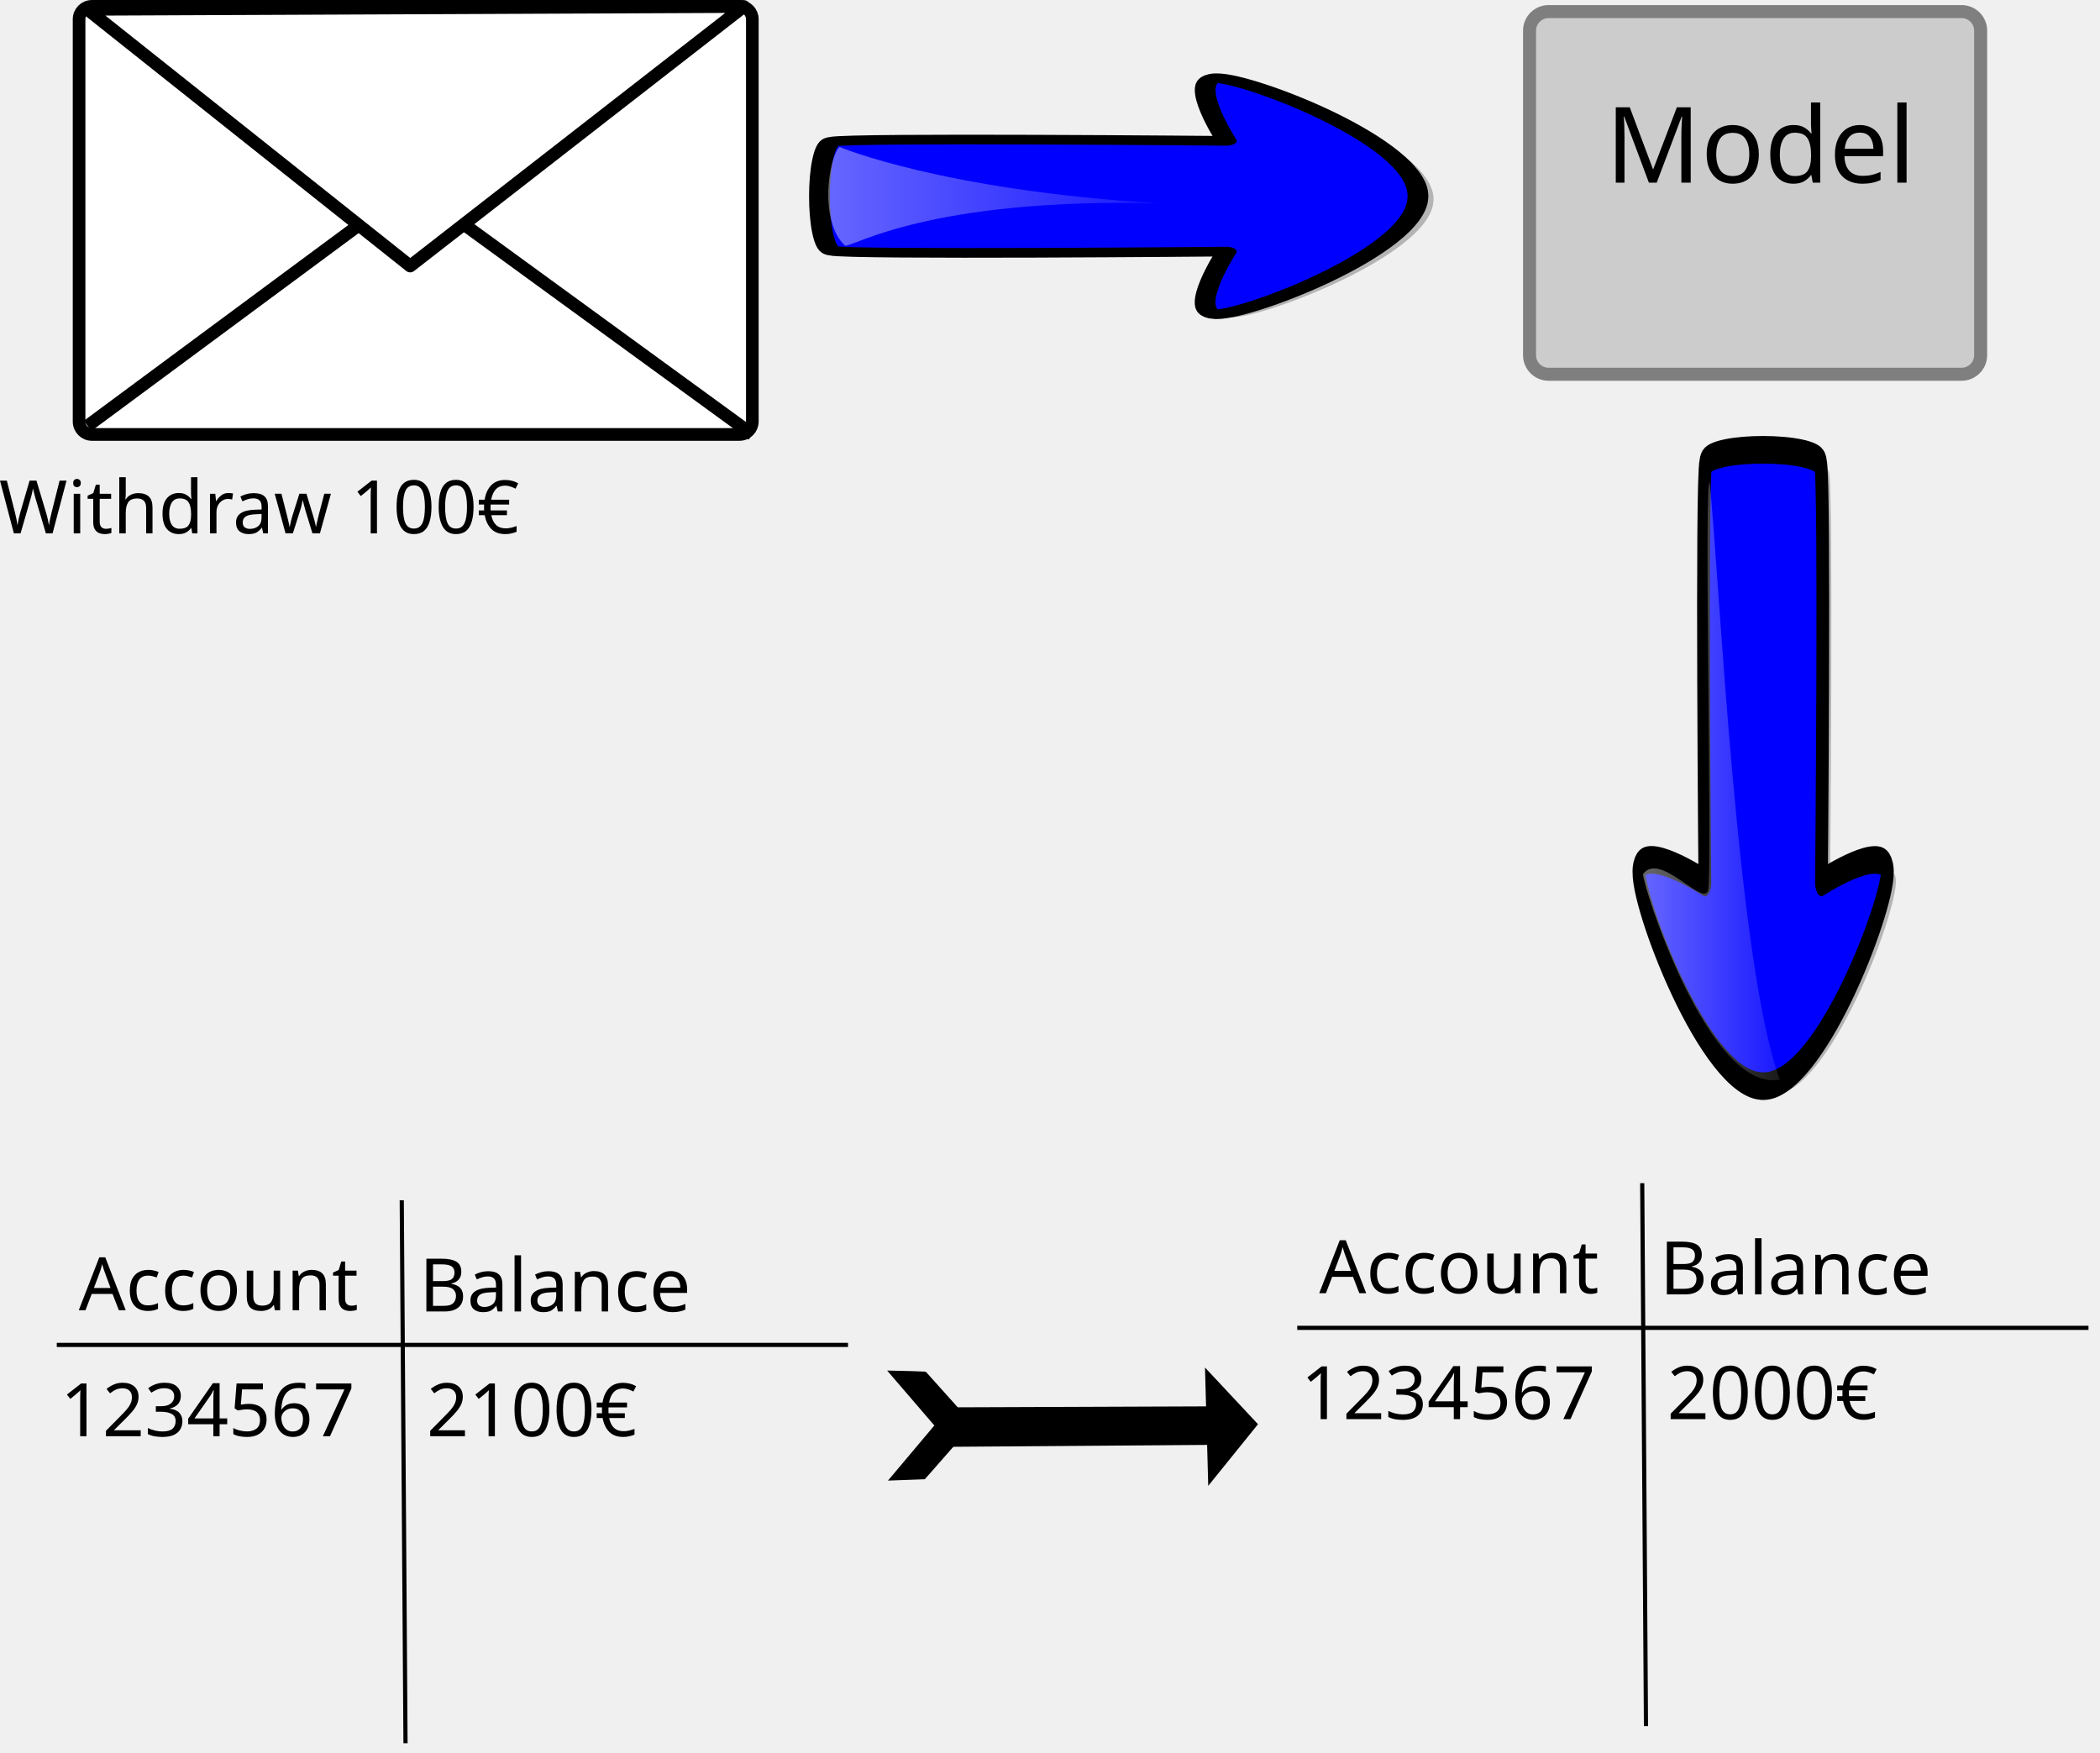
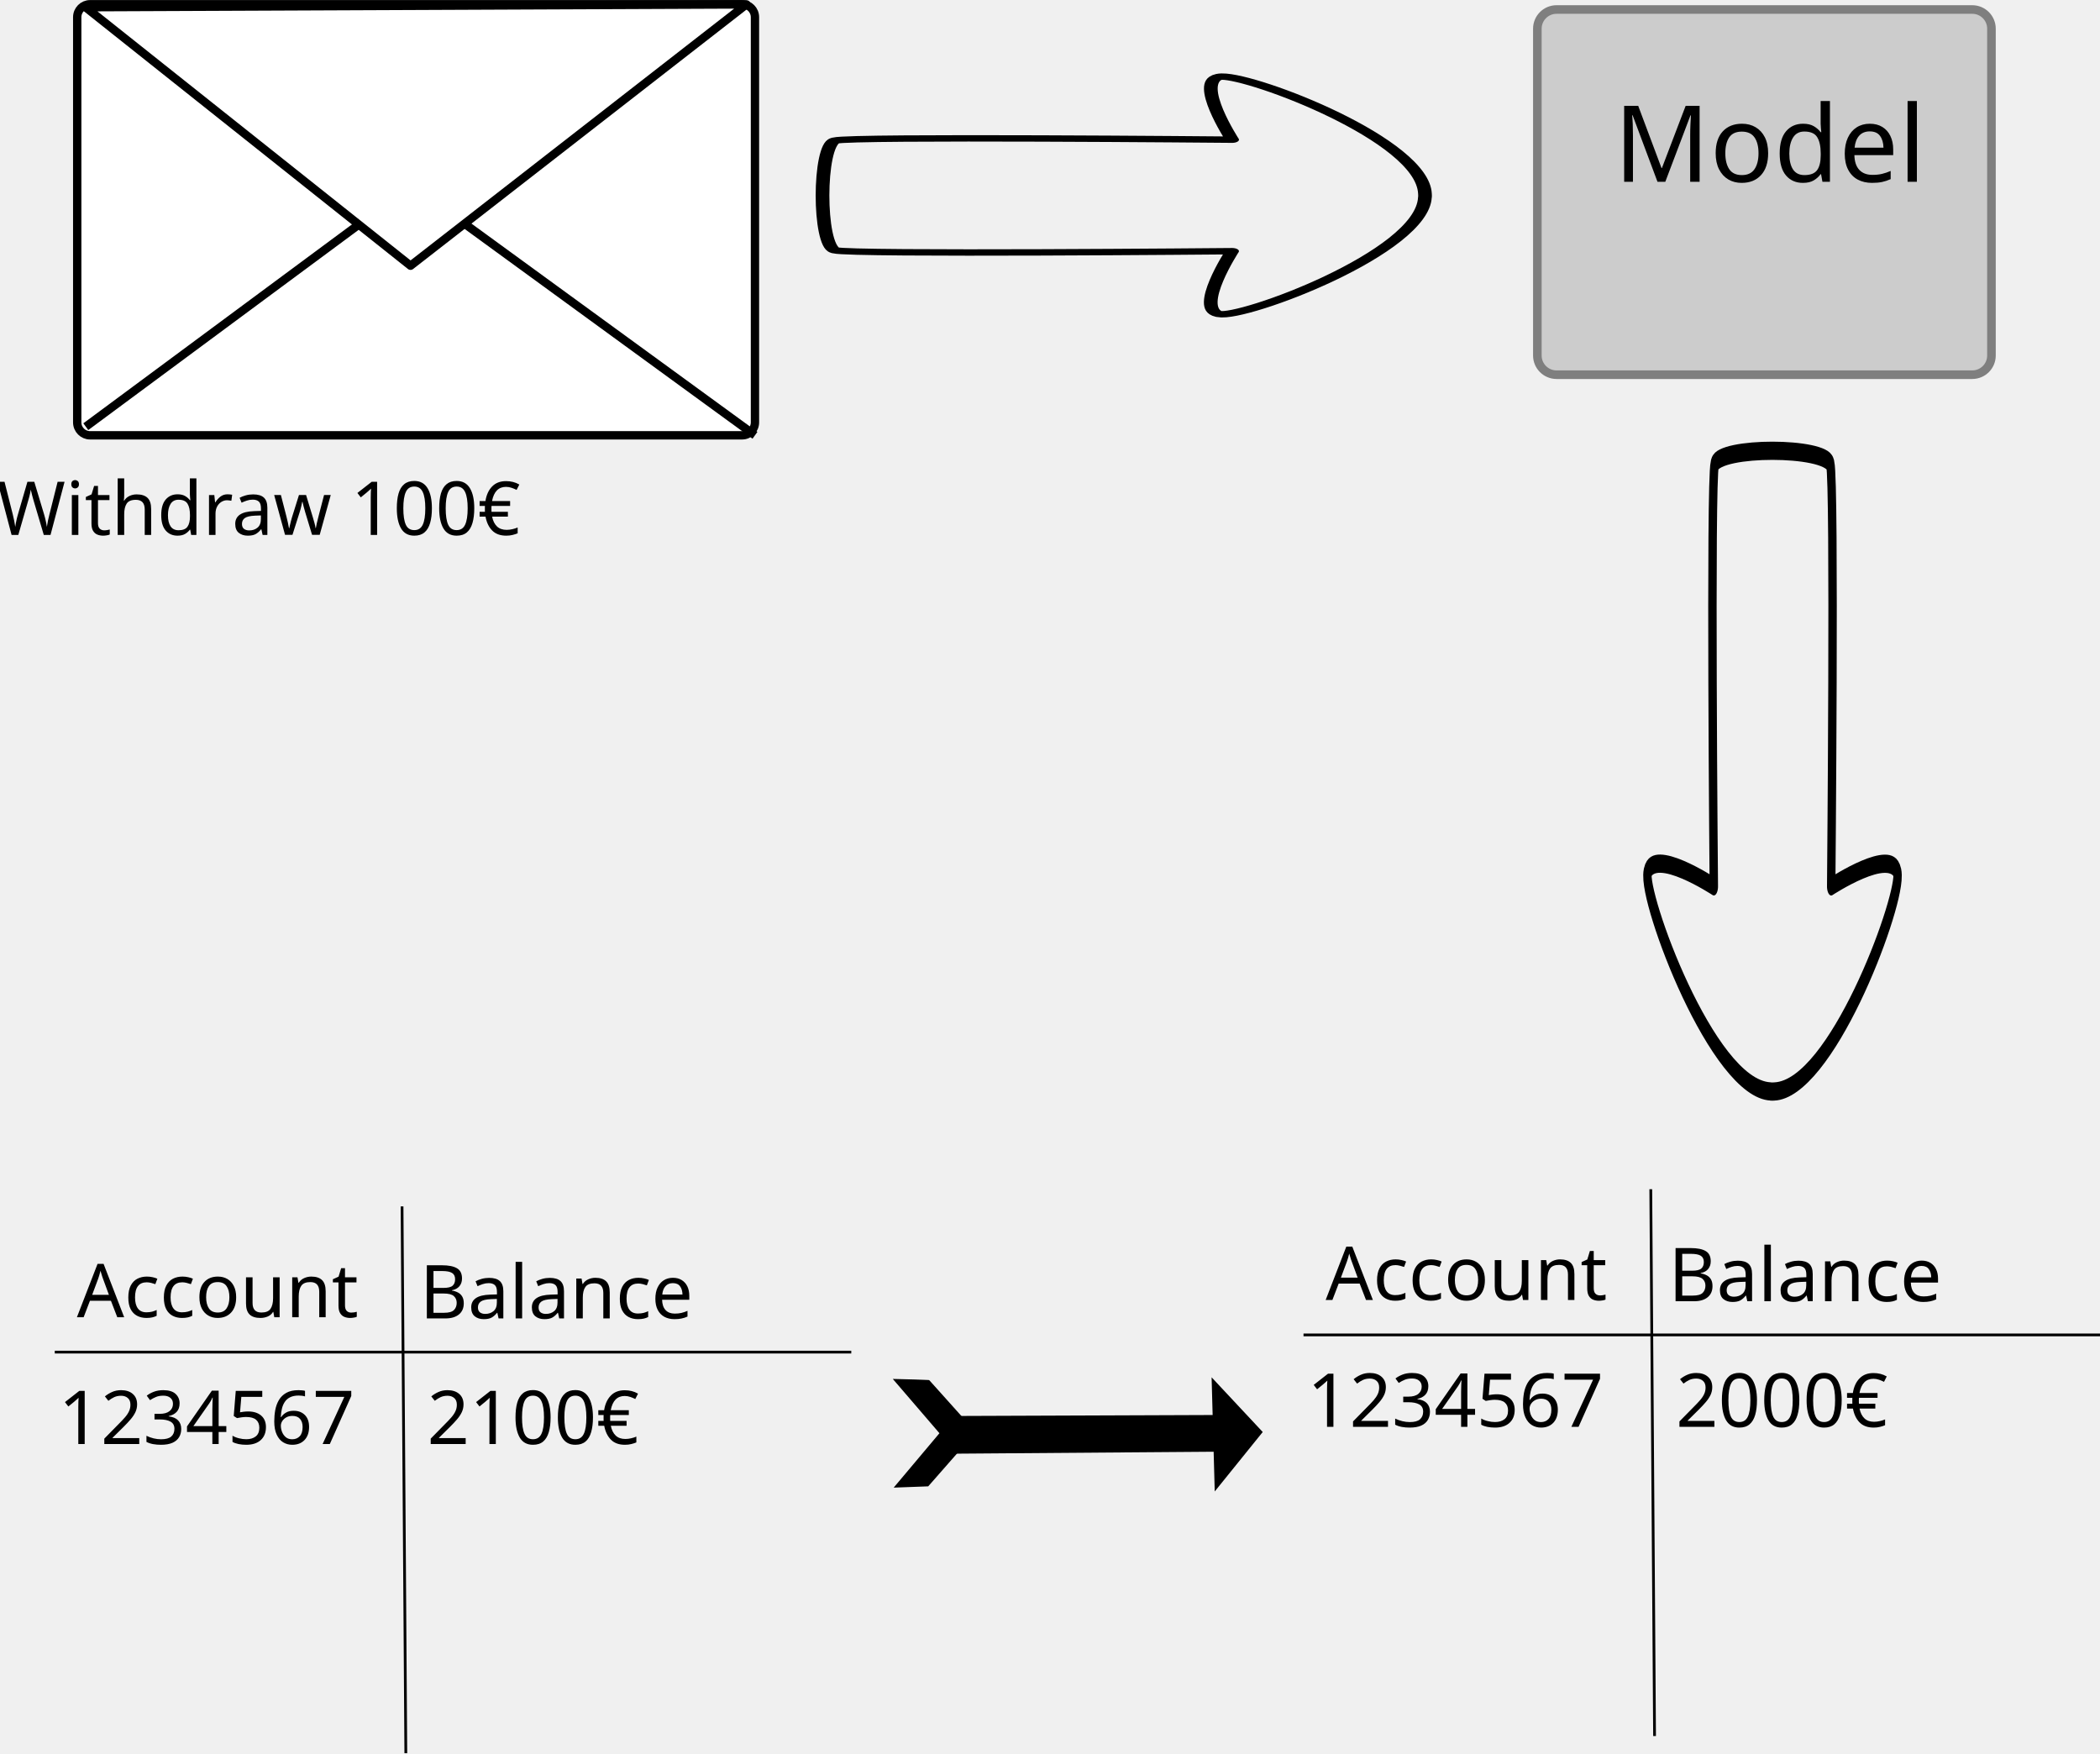
- <svg xmlns="http://www.w3.org/2000/svg" xmlns:xlink="http://www.w3.org/1999/xlink" width="504.174" height="420.686" id="svg5469" version="1.1">
+ <svg xmlns="http://www.w3.org/2000/svg" xmlns:xlink="http://www.w3.org/1999/xlink" width="764.18" height="637.966" id="svg5469" version="1.1">
  <defs id="defs5471">
    <linearGradient y2="0.461" y1="0.461" xlink:href="#linearGradient650" x2="1.167" x1="1.222" spreadMethod="repeat" id="linearGradient654" gradientUnits="objectBoundingBox" />
    <linearGradient y2="0.539" y1="0.531" xlink:href="#linearGradient650" x2="1.167" x1="1" spreadMethod="repeat" id="linearGradient653" gradientUnits="objectBoundingBox" />
    <linearGradient id="linearGradient650">
      <stop style="stop-color:#000;stop-opacity:1;" offset="0" id="stop651" />
      <stop style="stop-color:#fff;stop-opacity:1;" offset="1" id="stop652" />
    </linearGradient>
    <linearGradient xlink:href="#linearGradient900" id="linearGradient907" />
    <linearGradient xlink:href="#linearGradient900" id="linearGradient906" />
    <linearGradient xlink:href="#linearGradient900" id="linearGradient905" />
    <linearGradient xlink:href="#linearGradient900" id="linearGradient904" />
    <linearGradient xlink:href="#linearGradient900" id="linearGradient903" />
    <linearGradient id="linearGradient900">
      <stop style="stop-color:#000;stop-opacity:1;" offset="0" id="stop901" />
      <stop style="stop-color:#fff;stop-opacity:1;" offset="1" id="stop902" />
    </linearGradient>
    <linearGradient xlink:href="#linearGradient834" id="linearGradient837" gradientTransform="scale(1.246039,0.802543)" x1="36.459" y1="219.687" x2="232.141" y2="219.687" gradientUnits="userSpaceOnUse" />
    <linearGradient id="linearGradient834">
      <stop style="stop-color:#ffffff;stop-opacity:0.4;" offset="0" id="stop835" />
      <stop style="stop-color:#ffffff;stop-opacity:0.1;" offset="1" id="stop836" />
    </linearGradient>
    <linearGradient xlink:href="#linearGradient834-1" id="linearGradient837-4" gradientTransform="scale(0.7043597,1.419729)" x1="112.419" y1="39.276" x2="405.771" y2="39.276" gradientUnits="userSpaceOnUse" />
    <linearGradient id="linearGradient834-1">
      <stop style="stop-color:#ffffff;stop-opacity:0.4;" offset="0" id="stop835-5" />
      <stop style="stop-color:#ffffff;stop-opacity:0.1;" offset="1" id="stop836-8" />
    </linearGradient>
  </defs>
-   <g id="layer1" transform="translate(95.0181,-140.4726)">
-     <rect y="143.253" x="272.201" width="108.301" style="fill:#cccccc;fill-opacity:1;fill-rule:evenodd;stroke:#7f7f7f;stroke-width:3.125;stroke-linejoin:round;stroke-opacity:1;stroke-dasharray:none" rx="4.577" id="rect839" height="87.077" />
-     <g id="layer1-8" transform="matrix(1.261628,0,0,1.267507,-114.1785,77.32523)">
+   <g id="layer1" transform="translate(357.6807,-140.8778)">
+     <rect y="144.336" x="201.755" width="165.246" style="fill:#cccccc;fill-opacity:1;fill-rule:evenodd;stroke:#7f7f7f;stroke-width:3.125;stroke-linejoin:round;stroke-opacity:1;stroke-dasharray:none" rx="6.983" id="rect839" height="132.888" />
+     <g id="layer1-8" transform="matrix(1.924997,0,0,1.93434,-387.7842,43.72435)">
      <g transform="matrix(0.810875,0,0,0.810875,5.90968,-403.3576)" id="g2423">
-         <rect y="560.362" x="30" width="158" style="fill:#ffffff;fill-opacity:1;stroke:#000000;stroke-width:2.965;stroke-linecap:round;stroke-linejoin:round;stroke-miterlimit:4;stroke-opacity:1;stroke-dasharray:none;stroke-dashoffset:0" ry="3" rx="3" id="rect2398" height="100" />
-         <path style="fill:none;stroke:#000000;stroke-width:2.965;stroke-linecap:butt;stroke-linejoin:round;stroke-miterlimit:4;stroke-opacity:1;stroke-dasharray:none" id="path2400" d="m 32,658.362 76,-56 80,58" />
-         <path style="fill:#ffffff;fill-opacity:1;fill-rule:evenodd;stroke:#000000;stroke-width:2.965;stroke-linecap:butt;stroke-linejoin:round;stroke-miterlimit:4;stroke-opacity:1;stroke-dasharray:none" id="path2402" d="M 31.935,561.05 107.704,621.018 186,560.395 31.935,561.05 z" />
+         <rect y="560.362" x="30" width="158" style="fill:#ffffff;fill-opacity:1;stroke:#000000;stroke-width:1.943;stroke-linecap:round;stroke-linejoin:round;stroke-miterlimit:4;stroke-opacity:1;stroke-dasharray:none;stroke-dashoffset:0" ry="3" rx="3" id="rect2398" height="100" />
+         <path style="fill:none;stroke:#000000;stroke-width:1.943;stroke-linecap:butt;stroke-linejoin:round;stroke-miterlimit:4;stroke-opacity:1;stroke-dasharray:none" id="path2400" d="m 32,658.362 76,-56 80,58" />
+         <path style="fill:#ffffff;fill-opacity:1;fill-rule:evenodd;stroke:#000000;stroke-width:1.943;stroke-linecap:butt;stroke-linejoin:round;stroke-miterlimit:4;stroke-opacity:1;stroke-dasharray:none" id="path2402" d="M 31.935,561.05 107.704,621.018 186,560.395 31.935,561.05 z" />
      </g>
    </g>
-     <text xml:space="preserve" style="font-size:25.291px;font-style:normal;font-variant:normal;font-weight:normal;font-stretch:normal;line-height:125%;letter-spacing:0px;word-spacing:0px;fill:#000000;fill-opacity:1;stroke:none;font-family:Kedage;-inkscape-font-specification:Kedage" x="291.131" y="183.909" id="text6439" transform="scale(0.9976783,1.002327)">
-       <tspan id="tspan6441" x="291.131" y="183.909">Model</tspan>
+     <text xml:space="preserve" style="font-size:38.593px;font-style:normal;font-variant:normal;font-weight:normal;font-stretch:normal;line-height:125%;letter-spacing:0px;word-spacing:0px;fill:#000000;fill-opacity:1;stroke:none;font-family:Kedage;-inkscape-font-specification:Kedage" x="230.164" y="206.534" id="text6439" transform="scale(0.997582,1.002424)">
+       <tspan id="tspan6441" x="230.164" y="206.534">Model</tspan>
    </text>
-     <text xml:space="preserve" style="font-size:12.646px;font-style:normal;font-variant:normal;font-weight:normal;font-stretch:normal;line-height:125%;letter-spacing:0px;word-spacing:0px;fill:#000000;fill-opacity:1;stroke:none;font-family:Kedage;-inkscape-font-specification:Kedage" x="-95.464" y="267.912" id="text6443" transform="scale(0.9976783,1.002327)">
-       <tspan id="tspan6445" x="-95.464" y="267.912" style="font-size:17.704px;font-style:normal;font-variant:normal;font-weight:normal;font-stretch:normal;font-family:Verdana;-inkscape-font-specification:Verdana">Withdraw 100€</tspan>
+     <text xml:space="preserve" style="font-size:19.297px;font-style:normal;font-variant:normal;font-weight:normal;font-stretch:normal;line-height:125%;letter-spacing:0px;word-spacing:0px;fill:#000000;fill-opacity:1;stroke:none;font-family:Kedage;-inkscape-font-specification:Kedage" x="-359.761" y="334.719" id="text6443" transform="scale(0.997582,1.002424)">
+       <tspan id="tspan6445" x="-359.761" y="334.719" style="font-size:27.015px;font-style:normal;font-variant:normal;font-weight:normal;font-stretch:normal;font-family:Verdana;-inkscape-font-specification:Verdana">Withdraw 100€</tspan>
    </text>
    <text xml:space="preserve" style="font-size:10px;font-style:normal;font-variant:normal;font-weight:normal;font-stretch:normal;line-height:125%;letter-spacing:0px;word-spacing:0px;fill:#000000;fill-opacity:1;stroke:none;font-family:Kedage;-inkscape-font-specification:Kedage" x="53.571" y="320.773" id="text6551" transform="translate(4.523429,132.4536)">
      <tspan id="tspan6553" x="53.571" y="320.773" />
    </text>
-     <g transform="matrix(0.2038686,0,0,0.2322495,112.3809,428.1744)" id="g652">
-       <path transform="matrix(0.909639,0,0,1,39.7323,0)" style="fill:#000000;fill-opacity:1;fill-rule:evenodd;stroke:#000000;stroke-width:4.596pt;stroke-linecap:butt;stroke-linejoin:miter;stroke-opacity:1" id="path648" d="m 68.249,219.171 371.455,-1.119 0,33.566 -371.455,2.237 0,-34.684 z" />
-       <path style="fill:#000000;fill-opacity:1;fill-rule:evenodd;stroke:#000000;stroke-width:4.596pt;stroke-linecap:butt;stroke-linejoin:miter;stroke-opacity:1" id="path649" d="m 405.02,182.249 54.823,51.467 -51.466,55.942 -3.357,-107.409 z" />
-       <path style="fill:#000000;fill-opacity:1;fill-rule:evenodd;stroke:#000000;stroke-width:4.596pt;stroke-linecap:butt;stroke-linejoin:miter;stroke-opacity:1" id="path650" d="m 34.684,181.13 52.586,53.705 -51.467,53.704 34.684,-1.119 53.704,-53.704 -52.585,-51.467 c 1.119,0 -33.565,-1.119 -36.922,-1.119 z" />
+     <g transform="matrix(0.3110636,0,0,0.3544356,-42.09895,579.1548)" id="g652" style="fill:#000000">
+       <path transform="matrix(0.909639,0,0,1,39.7323,0)" style="fill:#000000;fill-opacity:1;fill-rule:evenodd;stroke:#000000;stroke-width:3.012pt;stroke-linecap:butt;stroke-linejoin:miter;stroke-opacity:1" id="path648" d="m 68.249,219.171 371.455,-1.119 0,33.566 -371.455,2.237 0,-34.684 z" />
+       <path style="fill:#000000;fill-opacity:1;fill-rule:evenodd;stroke:#000000;stroke-width:3.012pt;stroke-linecap:butt;stroke-linejoin:miter;stroke-opacity:1" id="path649" d="m 405.02,182.249 54.823,51.467 -51.466,55.942 -3.357,-107.409 z" />
+       <path style="fill:#000000;fill-opacity:1;fill-rule:evenodd;stroke:#000000;stroke-width:3.012pt;stroke-linecap:butt;stroke-linejoin:miter;stroke-opacity:1" id="path650" d="m 34.684,181.13 52.586,53.705 -51.467,53.704 34.684,-1.119 53.704,-53.704 -52.585,-51.467 c 1.119,0 -33.565,-1.119 -36.922,-1.119 z" />
    </g>
    <flowRoot xml:space="preserve" id="flowRoot6693" style="font-size:10px;font-style:normal;font-variant:normal;font-weight:normal;font-stretch:normal;line-height:125%;letter-spacing:0px;word-spacing:0px;fill:#000000;fill-opacity:1;stroke:none;font-family:Kedage;-inkscape-font-specification:Kedage">
      <flowRegion id="flowRegion6695">
        <rect id="rect6697" width="255.714" height="77.143" x="261.429" y="384.345" />
      </flowRegion>
      <flowPara id="flowPara6699" />
    </flowRoot>
-     <path style="fill:none;stroke:#000000;stroke-width:1px;stroke-linecap:butt;stroke-linejoin:miter;stroke-opacity:1" d="m 1.436,428.643 0.901,130.372" id="path5708" />
-     <path style="fill:none;stroke:#000000;stroke-width:1px;stroke-linecap:butt;stroke-linejoin:miter;stroke-opacity:1" d="m -81.386,463.379 189.96,0" id="path5710" />
-     <text xml:space="preserve" style="font-size:12.646px;font-style:normal;font-variant:normal;font-weight:normal;font-stretch:normal;line-height:125%;letter-spacing:0px;word-spacing:0px;fill:#000000;fill-opacity:1;stroke:none;font-family:Verdana;-inkscape-font-specification:Verdana" x="-76.281" y="454.001" id="text5712" transform="scale(0.9976783,1.002327)">
-       <tspan id="tspan5714" x="-76.281" y="454.001" style="font-size:17.704px">Account</tspan>
+     <path style="fill:none;stroke:#000000;stroke-width:1px;stroke-linecap:butt;stroke-linejoin:miter;stroke-opacity:1" d="m -211.379,579.87 1.375,198.961" id="path5708" />
+     <path style="fill:none;stroke:#000000;stroke-width:1px;stroke-linecap:butt;stroke-linejoin:miter;stroke-opacity:1" d="m -337.749,632.881 289.842,0" id="path5710" />
+     <text xml:space="preserve" style="font-size:19.297px;font-style:normal;font-variant:normal;font-weight:normal;font-stretch:normal;line-height:125%;letter-spacing:0px;word-spacing:0px;fill:#000000;fill-opacity:1;stroke:none;font-family:Verdana;-inkscape-font-specification:Verdana" x="-330.489" y="618.682" id="text5712" transform="scale(0.997582,1.002424)">
+       <tspan id="tspan5714" x="-330.489" y="618.682" style="font-size:27.015px">Account</tspan>
    </text>
-     <text xml:space="preserve" style="font-size:17.704px;font-style:normal;font-variant:normal;font-weight:normal;font-stretch:normal;line-height:125%;letter-spacing:0px;word-spacing:0px;fill:#000000;fill-opacity:1;stroke:none;font-family:Verdana;-inkscape-font-specification:Verdana" x="5.648" y="454.291" id="text5716" transform="scale(0.9976783,1.002327)">
-       <tspan id="tspan5718" x="5.648" y="454.291">Balance</tspan>
+     <text xml:space="preserve" style="font-size:27.015px;font-style:normal;font-variant:normal;font-weight:normal;font-stretch:normal;line-height:125%;letter-spacing:0px;word-spacing:0px;fill:#000000;fill-opacity:1;stroke:none;font-family:Verdana;-inkscape-font-specification:Verdana" x="-205.469" y="619.124" id="text5716" transform="scale(0.997582,1.002424)">
+       <tspan id="tspan5718" x="-205.469" y="619.124">Balance</tspan>
    </text>
-     <text xml:space="preserve" style="font-size:12.646px;font-style:normal;font-variant:normal;font-weight:normal;font-stretch:normal;line-height:125%;letter-spacing:0px;word-spacing:0px;fill:#000000;fill-opacity:1;stroke:none;font-family:Kedage;-inkscape-font-specification:Kedage" x="-80.711" y="484.174" id="text5720" transform="scale(0.9976783,1.002327)">
-       <tspan id="tspan5722" x="-80.711" y="484.174" style="font-size:17.704px;font-style:normal;font-variant:normal;font-weight:normal;font-stretch:normal;font-family:Verdana;-inkscape-font-specification:Verdana">1234567</tspan>
+     <text xml:space="preserve" style="font-size:19.297px;font-style:normal;font-variant:normal;font-weight:normal;font-stretch:normal;line-height:125%;letter-spacing:0px;word-spacing:0px;fill:#000000;fill-opacity:1;stroke:none;font-family:Kedage;-inkscape-font-specification:Kedage" x="-337.249" y="664.725" id="text5720" transform="scale(0.997582,1.002424)">
+       <tspan id="tspan5722" x="-337.249" y="664.725" style="font-size:27.015px;font-style:normal;font-variant:normal;font-weight:normal;font-stretch:normal;font-family:Verdana;-inkscape-font-specification:Verdana">1234567</tspan>
    </text>
-     <text xml:space="preserve" style="font-size:17.704px;font-style:normal;font-variant:normal;font-weight:normal;font-stretch:normal;line-height:125%;letter-spacing:0px;word-spacing:0px;fill:#000000;fill-opacity:1;stroke:none;font-family:Verdana;-inkscape-font-specification:Verdana" x="7.442" y="484.174" id="text5724" transform="scale(0.9976783,1.002327)">
-       <tspan id="tspan5726" x="7.442" y="484.174">2100€</tspan>
+     <text xml:space="preserve" style="font-size:27.015px;font-style:normal;font-variant:normal;font-weight:normal;font-stretch:normal;line-height:125%;letter-spacing:0px;word-spacing:0px;fill:#000000;fill-opacity:1;stroke:none;font-family:Verdana;-inkscape-font-specification:Verdana" x="-202.731" y="664.725" id="text5724" transform="scale(0.997582,1.002424)">
+       <tspan id="tspan5726" x="-202.731" y="664.725">2100€</tspan>
    </text>
-     <g id="g843" transform="matrix(0.3241971,0,0,0.1509843,89.1096,149.128)" style="stroke-width:15.368;stroke-miterlimit:4;stroke-dasharray:none">
-       <path style="fill:#000000;fill-opacity:0.25;fill-rule:evenodd;stroke-width:15.368;stroke-miterlimit:4;stroke-dasharray:none" id="path833" d="m 344.12,71.988 c -0.786,0.031 -1.44,0.179 -2,0.438 -17.906,8.264 9.625,99.156 9.625,99.156 0,0 -279.603,-5.512 -292,1.375 -12.397,6.887 -12.459,166.457 -0.062,173.344 12.397,6.887 292.031,1.375 292.031,1.375 1e-5,-10e-6 -27.563,90.923 -9.656,99.188 17.521,8.087 149.693,-97.252 151.5,-184.375 l 0.062,0 c 0.089,-1.895 0.008,-3.805 -0.031,-5.719 C 491.839,172.429 367.935,71.043 344.12,71.988 z" />
-       <path style="fill:#0000ff;fill-rule:evenodd;stroke:#000000;stroke-width:15.368;stroke-linejoin:round;stroke-miterlimit:4;stroke-dasharray:none" id="path831" d="m 332.594,67.067 c -0.786,0.031 -1.44,0.179 -2,0.438 -17.906,8.264 9.625,99.156 9.625,99.156 0,0 -279.603,-5.512 -292,1.375 -12.397,6.887 -12.459,166.457 -0.062,173.344 12.397,6.887 292.031,1.375 292.031,1.375 10e-6,-1e-5 -27.563,90.923 -9.656,99.188 17.521,8.087 149.693,-97.252 151.5,-184.375 l 0.062,0 c 0.089,-1.895 0.008,-3.805 -0.031,-5.719 C 480.313,167.508 356.408,66.122 332.594,67.067 z" />
-       <path style="fill:url(#linearGradient837);fill-opacity:1;fill-rule:evenodd;stroke-width:15.368;stroke-miterlimit:4;stroke-dasharray:none" id="path832" d="m 53.719,176.309 c -8.264,17.906 -15.152,118.457 4.132,157.025 6.887,1.377 61.983,-75.758 231.405,-67.493 C 129.477,245.179 53.719,176.309 53.719,176.309 z" />
+     <g id="g843" transform="matrix(0.4946613,0,0,0.2304169,-77.60633,153.3025)" style="stroke-width:15.368;stroke-miterlimit:4;stroke-dasharray:none;fill:none">
+       <path style="fill:none;fill-opacity:0.25;fill-rule:evenodd;stroke-width:15.368;stroke-miterlimit:4;stroke-dasharray:none" id="path833" d="m 344.12,71.988 c -0.786,0.031 -1.44,0.179 -2,0.438 -17.906,8.264 9.625,99.156 9.625,99.156 0,0 -279.603,-5.512 -292,1.375 -12.397,6.887 -12.459,166.457 -0.062,173.344 12.397,6.887 292.031,1.375 292.031,1.375 1e-5,-10e-6 -27.563,90.923 -9.656,99.188 17.521,8.087 149.693,-97.252 151.5,-184.375 l 0.062,0 c 0.089,-1.895 0.008,-3.805 -0.031,-5.719 C 491.839,172.429 367.935,71.043 344.12,71.988 z" />
+       <path style="fill:none;fill-rule:evenodd;stroke:#000000;stroke-width:10.071;stroke-linejoin:round;stroke-miterlimit:4;stroke-dasharray:none" id="path831" d="m 332.594,67.067 c -0.786,0.031 -1.44,0.179 -2,0.438 -17.906,8.264 9.625,99.156 9.625,99.156 0,0 -279.603,-5.512 -292,1.375 -12.397,6.887 -12.459,166.457 -0.062,173.344 12.397,6.887 292.031,1.375 292.031,1.375 10e-6,-1e-5 -27.563,90.923 -9.656,99.188 17.521,8.087 149.693,-97.252 151.5,-184.375 l 0.062,0 c 0.089,-1.895 0.008,-3.805 -0.031,-5.719 C 480.313,167.508 356.408,66.122 332.594,67.067 z" />
+       <path style="fill:none;fill-opacity:1;fill-rule:evenodd;stroke-width:15.368;stroke-miterlimit:4;stroke-dasharray:none" id="path832" d="m 53.719,176.309 c -8.264,17.906 -15.152,118.457 4.132,157.025 6.887,1.377 61.983,-75.758 231.405,-67.493 C 129.477,245.179 53.719,176.309 53.719,176.309 z" />
    </g>
-     <g id="g3665" transform="matrix(0.1589676,0,0,0.3447101,286.8693,237.0582)" style="stroke-width:19.223;stroke-miterlimit:4;stroke-dasharray:none">
-       <path style="fill:#000000;fill-opacity:0.25;fill-rule:evenodd;stroke-width:19.223;stroke-miterlimit:4;stroke-dasharray:none" id="path833-0" d="m 461.069,333.101 c -0.031,-0.786 -0.179,-1.44 -0.438,-2 -8.264,-17.906 -99.156,9.625 -99.156,9.625 0,0 5.512,-279.603 -1.375,-292 -6.887,-12.397 -166.457,-12.459 -173.344,-0.062 -6.887,12.397 -1.375,292.031 -1.375,292.031 1e-5,10e-6 -90.923,-27.563 -99.187,-9.656 -8.087,17.521 97.252,149.693 184.375,151.5 l 0,0.062 c 1.895,0.089 3.805,0.008 5.719,-0.031 84.34,-1.75 185.727,-125.654 184.781,-149.469 z" />
-       <path style="fill:#0000ff;fill-rule:evenodd;stroke:#000000;stroke-width:19.223;stroke-linejoin:round;stroke-dasharray:none;stroke-miterlimit:4" id="path831-9" d="m 448.165,326.802 c -0.031,-0.786 -0.179,-1.44 -0.438,-2 -8.264,-17.906 -99.156,9.625 -99.156,9.625 0,0 5.512,-279.603 -1.375,-292 -6.887,-12.397 -166.457,-12.459 -173.344,-0.062 -6.887,12.397 -1.375,292.031 -1.375,292.031 1e-5,10e-6 -90.923,-27.563 -99.187,-9.656 -8.087,17.521 97.252,149.693 184.375,151.5 l 0,0.062 c 1.895,0.089 3.805,0.008 5.719,-0.031 84.34,-1.75 185.727,-125.654 184.781,-149.469 z" />
-       <path style="fill:url(#linearGradient837-4);fill-opacity:1;fill-rule:evenodd;stroke-width:19.223;stroke-miterlimit:4;stroke-dasharray:none" id="path832-7" d="m 179.748,55.807 c -8.953,-4.132 4.274,272.895 -2.41,284.263 -8.062,11.368 -72.658,-27.376 -98.14,-11.536 -1.377,6.887 99.174,152.893 206.612,143.251 C 221.071,391.895 194.9,123.3 179.748,55.807 z" />
+     <g id="g3665" transform="matrix(0.2425534,0,0,0.5260617,224.1362,287.4927)" style="stroke-width:19.223;stroke-miterlimit:4;stroke-dasharray:none;fill:none">
+       <path style="fill:none;fill-opacity:0.25;fill-rule:evenodd;stroke-width:19.223;stroke-miterlimit:4;stroke-dasharray:none" id="path833-0" d="m 461.069,333.101 c -0.031,-0.786 -0.179,-1.44 -0.438,-2 -8.264,-17.906 -99.156,9.625 -99.156,9.625 0,0 5.512,-279.603 -1.375,-292 -6.887,-12.397 -166.457,-12.459 -173.344,-0.062 -6.887,12.397 -1.375,292.031 -1.375,292.031 1e-5,10e-6 -90.923,-27.563 -99.187,-9.656 -8.087,17.521 97.252,149.693 184.375,151.5 l 0,0.062 c 1.895,0.089 3.805,0.008 5.719,-0.031 84.34,-1.75 185.727,-125.654 184.781,-149.469 z" />
+       <path style="fill:none;fill-rule:evenodd;stroke:#000000;stroke-width:12.598;stroke-linejoin:round;stroke-miterlimit:4;stroke-dasharray:none" id="path831-9" d="m 448.165,326.802 c -0.031,-0.786 -0.179,-1.44 -0.438,-2 -8.264,-17.906 -99.156,9.625 -99.156,9.625 0,0 5.512,-279.603 -1.375,-292 -6.887,-12.397 -166.457,-12.459 -173.344,-0.062 -6.887,12.397 -1.375,292.031 -1.375,292.031 1e-5,10e-6 -90.923,-27.563 -99.187,-9.656 -8.087,17.521 97.252,149.693 184.375,151.5 l 0,0.062 c 1.895,0.089 3.805,0.008 5.719,-0.031 84.34,-1.75 185.727,-125.654 184.781,-149.469 z" />
+       <path style="fill:none;fill-opacity:1;fill-rule:evenodd;stroke-width:19.223;stroke-miterlimit:4;stroke-dasharray:none" id="path832-7" d="m 179.748,55.807 c -8.953,-4.132 4.274,272.895 -2.41,284.263 -8.062,11.368 -72.658,-27.376 -98.14,-11.536 -1.377,6.887 99.174,152.893 206.612,143.251 C 221.071,391.895 194.9,123.3 179.748,55.807 z" />
    </g>
-     <path style="fill:none;stroke:#000000;stroke-width:1px;stroke-linecap:butt;stroke-linejoin:miter;stroke-opacity:1" d="m 299.252,424.544 0.901,130.372" id="path5708-6" />
-     <path style="fill:none;stroke:#000000;stroke-width:1px;stroke-linecap:butt;stroke-linejoin:miter;stroke-opacity:1" d="m 216.43,459.279 189.96,0" id="path5710-6" />
-     <text xml:space="preserve" style="font-size:12.646px;font-style:normal;font-variant:normal;font-weight:normal;font-stretch:normal;line-height:125%;letter-spacing:0px;word-spacing:0px;fill:#000000;fill-opacity:1;stroke:none;font-family:Verdana;-inkscape-font-specification:Verdana" x="222.228" y="449.911" id="text5712-3" transform="scale(0.9976783,1.002327)">
-       <tspan id="tspan5714-6" x="222.228" y="449.911" style="font-size:17.704px">Account</tspan>
+     <path style="fill:none;stroke:#000000;stroke-width:1px;stroke-linecap:butt;stroke-linejoin:miter;stroke-opacity:1" d="m 243.03,573.614 1.375,198.961" id="path5708-6" />
+     <path style="fill:none;stroke:#000000;stroke-width:1px;stroke-linecap:butt;stroke-linejoin:miter;stroke-opacity:1" d="m 116.66,626.624 289.842,0" id="path5710-6" />
+     <text xml:space="preserve" style="font-size:19.297px;font-style:normal;font-variant:normal;font-weight:normal;font-stretch:normal;line-height:125%;letter-spacing:0px;word-spacing:0px;fill:#000000;fill-opacity:1;stroke:none;font-family:Verdana;-inkscape-font-specification:Verdana" x="125.022" y="612.441" id="text5712-3" transform="scale(0.997582,1.002424)">
+       <tspan id="tspan5714-6" x="125.022" y="612.441" style="font-size:27.015px">Account</tspan>
    </text>
-     <text xml:space="preserve" style="font-size:17.704px;font-style:normal;font-variant:normal;font-weight:normal;font-stretch:normal;line-height:125%;letter-spacing:0px;word-spacing:0px;fill:#000000;fill-opacity:1;stroke:none;font-family:Verdana;-inkscape-font-specification:Verdana" x="304.157" y="450.201" id="text5716-7" transform="scale(0.9976783,1.002327)">
-       <tspan id="tspan5718-0" x="304.157" y="450.201">Balance</tspan>
+     <text xml:space="preserve" style="font-size:27.015px;font-style:normal;font-variant:normal;font-weight:normal;font-stretch:normal;line-height:125%;letter-spacing:0px;word-spacing:0px;fill:#000000;fill-opacity:1;stroke:none;font-family:Verdana;-inkscape-font-specification:Verdana" x="250.041" y="612.883" id="text5716-7" transform="scale(0.997582,1.002424)">
+       <tspan id="tspan5718-0" x="250.041" y="612.883">Balance</tspan>
    </text>
-     <text xml:space="preserve" style="font-size:12.646px;font-style:normal;font-variant:normal;font-weight:normal;font-stretch:normal;line-height:125%;letter-spacing:0px;word-spacing:0px;fill:#000000;fill-opacity:1;stroke:none;font-family:Kedage;-inkscape-font-specification:Kedage" x="217.798" y="480.084" id="text5720-0" transform="scale(0.9976783,1.002327)">
-       <tspan id="tspan5722-5" x="217.798" y="480.084" style="font-size:17.704px;font-style:normal;font-variant:normal;font-weight:normal;font-stretch:normal;font-family:Verdana;-inkscape-font-specification:Verdana">1234567</tspan>
+     <text xml:space="preserve" style="font-size:19.297px;font-style:normal;font-variant:normal;font-weight:normal;font-stretch:normal;line-height:125%;letter-spacing:0px;word-spacing:0px;fill:#000000;fill-opacity:1;stroke:none;font-family:Kedage;-inkscape-font-specification:Kedage" x="118.261" y="658.483" id="text5720-0" transform="scale(0.997582,1.002424)">
+       <tspan id="tspan5722-5" x="118.261" y="658.483" style="font-size:27.015px;font-style:normal;font-variant:normal;font-weight:normal;font-stretch:normal;font-family:Verdana;-inkscape-font-specification:Verdana">1234567</tspan>
    </text>
-     <text xml:space="preserve" style="font-size:17.704px;font-style:normal;font-variant:normal;font-weight:normal;font-stretch:normal;line-height:125%;letter-spacing:0px;word-spacing:0px;fill:#000000;fill-opacity:1;stroke:none;font-family:Verdana;-inkscape-font-specification:Verdana" x="305.951" y="480.084" id="text5724-2" transform="scale(0.9976783,1.002327)">
-       <tspan id="tspan5726-5" x="305.951" y="480.084">2000€</tspan>
+     <text xml:space="preserve" style="font-size:27.015px;font-style:normal;font-variant:normal;font-weight:normal;font-stretch:normal;line-height:125%;letter-spacing:0px;word-spacing:0px;fill:#000000;fill-opacity:1;stroke:none;font-family:Verdana;-inkscape-font-specification:Verdana" x="252.779" y="658.483" id="text5724-2" transform="scale(0.997582,1.002424)">
+       <tspan id="tspan5726-5" x="252.779" y="658.483">2000€</tspan>
    </text>
  </g>
</svg>
